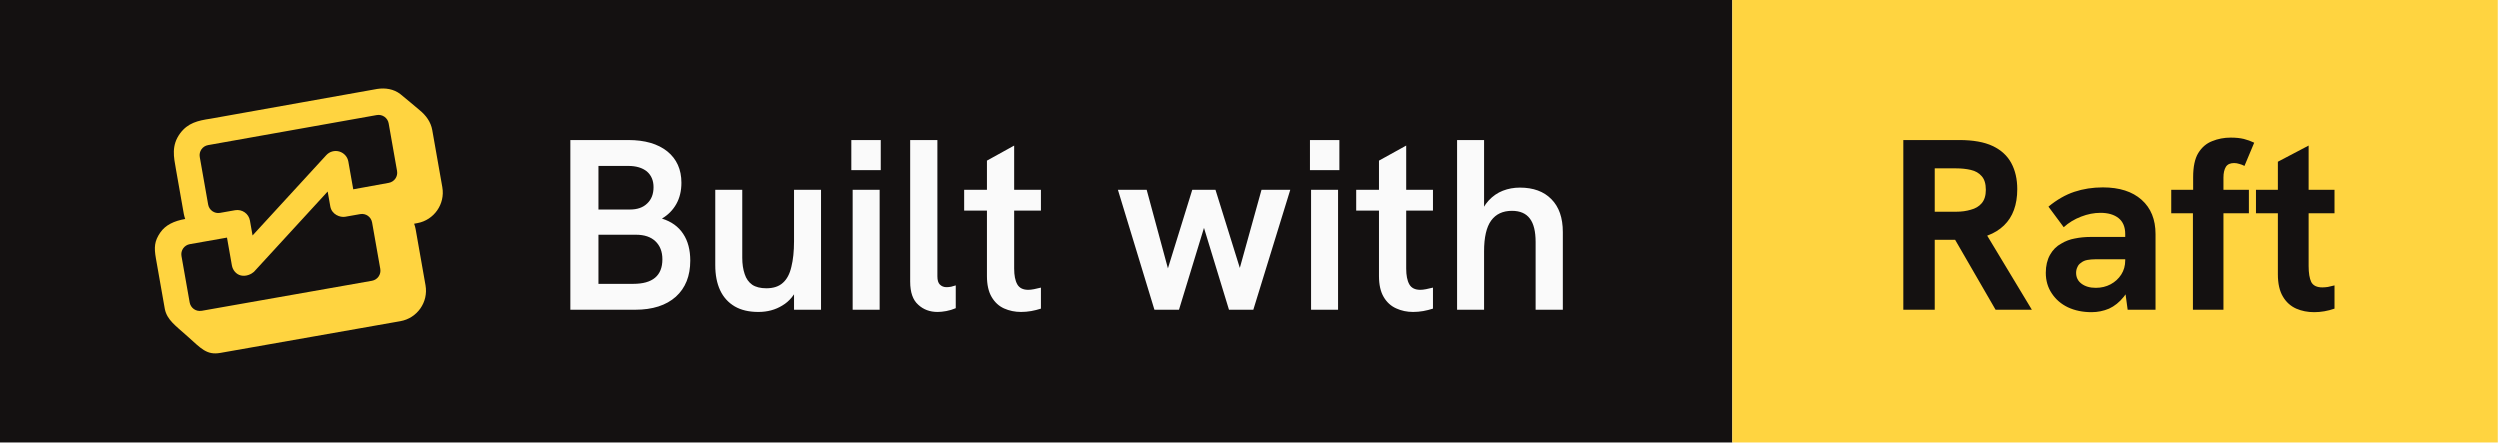
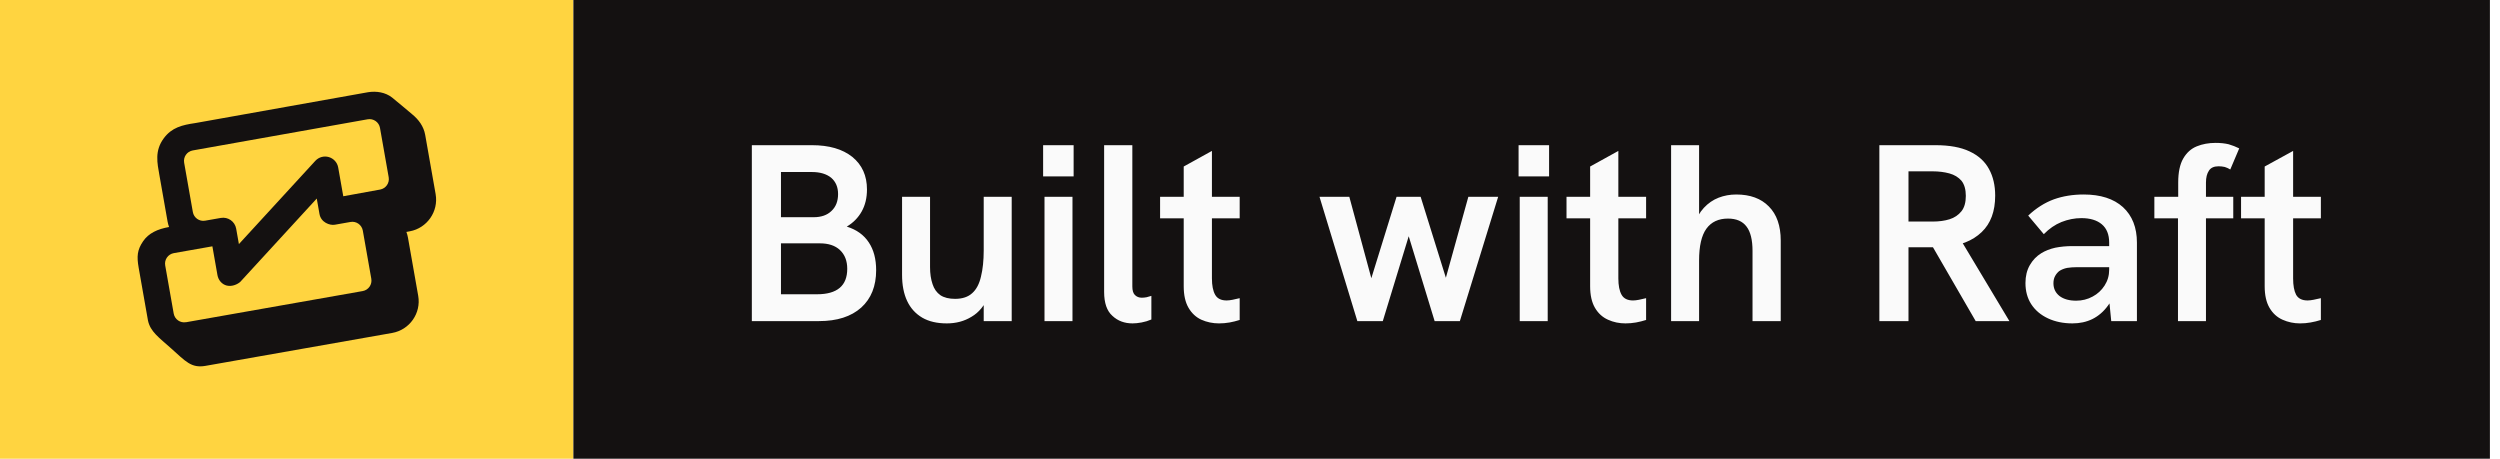
- <svg xmlns="http://www.w3.org/2000/svg" width="113" height="20" viewBox="0 0 113 20" role="img" aria-label="Built with Raft">
-   <rect width="78.30" height="20" fill="#141111" />
-   <rect x="78.30" width="34.60" height="20" fill="#ffd440" />
-   <path transform="translate(7 4.0) scale(0.04743)" fill="#ffd440" d="M211.83 0.436C219.54 -0.784 227.69 0.466 233.91 5.316C238.3 8.736 249.16 18.096 252.21 20.566C258.34 25.536 262.979 31.846 264.349 39.626L273.96 94.156H273.95C276.75 110.076 266.079 125.386 250.189 128.286L247.08 128.866C247.69 130.536 248.2 132.276 248.51 134.076L257.929 187.566C260.769 203.576 250.029 218.886 234.019 221.726L62.41 251.976C49.24 254.296 44.06 247.736 30.88 235.996C19.53 225.836 11.73 220.566 9.53 210.346L0.96 161.736C-0.84 151.396 -0.44 145.475 5.05 137.425C10.11 129.986 18.41 126.206 28.9 124.346C28.35 122.766 27.869 121.146 27.559 119.406L20.059 76.836C18.049 65.456 15.52 54.326 24.059 42.766C31.439 32.796 41.01 30.566 53 28.796L211.83 0.436ZM94.41 174.725C92.21 176.735 87.18 179.395 82 178.175C77.49 177.105 74.219 173.175 73.399 168.595L68.729 142.095L33.29 148.345C27.98 149.295 24.419 154.356 25.359 159.656L33.17 203.906C34.12 209.216 39.179 212.785 44.479 211.836V211.866L44.49 211.876L206.889 183.235C212.199 182.285 215.759 177.226 214.819 171.916L207.01 127.635C206.059 122.325 200.999 118.756 195.689 119.706C190.379 120.656 184.369 121.715 181.359 122.235C176.599 123.085 168.549 120.135 167.179 112.355L164.679 98.175L94.41 174.725ZM222.81 33.256C221.86 27.916 216.8 24.386 211.46 25.326L50.68 53.956C45.37 54.906 41.84 59.966 42.78 65.266L50.77 110.556V110.596C51.72 115.906 56.78 119.476 62.08 118.526L76.48 115.996C83.13 114.836 89.44 119.256 90.6 125.876L93.1 140.056L163.37 63.506C166.51 60.086 171.33 58.746 175.78 60.056C180.23 61.366 183.59 65.087 184.38 69.636L189.05 96.076L222.93 89.916C228.21 88.936 231.739 83.906 230.8 78.606L222.81 33.256Z" />
-   <path fill="#fafafa" d="M25.78 14V6.33H28.4Q29.52 6.33 30.16 6.84Q30.8 7.36 30.8 8.26Q30.8 8.81 30.57 9.22Q30.34 9.63 29.92 9.88Q30.56 10.08 30.88 10.57Q31.2 11.05 31.2 11.78Q31.2 12.82 30.55 13.41Q29.89 14 28.71 14ZM27.05 12.83H28.62Q29.94 12.83 29.94 11.72Q29.94 11.2 29.62 10.9Q29.31 10.61 28.75 10.61H27.05ZM27.05 9.47H28.48Q28.97 9.47 29.25 9.2Q29.54 8.93 29.54 8.46Q29.54 8.01 29.24 7.75Q28.93 7.5 28.4 7.5H27.05ZM34.28 14.1Q33.64 14.1 33.21 13.85Q32.77 13.59 32.55 13.12Q32.33 12.65 32.33 11.98V8.58H33.55V11.65Q33.55 12.07 33.66 12.39Q33.76 12.7 34 12.87Q34.24 13.03 34.64 13.03Q35.12 13.03 35.39 12.78Q35.66 12.54 35.77 12.06Q35.89 11.58 35.89 10.91V8.58H37.11V14H35.89V12.83L36.1 12.91Q35.84 13.53 35.36 13.81Q34.89 14.1 34.28 14.1ZM38.54 14V8.58H39.76V14ZM38.48 7.69V6.33H39.81V7.69ZM42.38 14.1Q41.85 14.1 41.5 13.77Q41.14 13.45 41.14 12.73V6.33H42.37V12.49Q42.37 12.75 42.48 12.86Q42.6 12.98 42.78 12.98Q42.88 12.98 42.99 12.96Q43.09 12.93 43.2 12.9V13.93Q42.99 14.02 42.77 14.06Q42.55 14.1 42.38 14.1ZM46.15 14.1Q45.74 14.1 45.38 13.94Q45.03 13.78 44.82 13.42Q44.61 13.06 44.61 12.48V7.26L45.84 6.58V12.14Q45.84 12.6 45.98 12.85Q46.12 13.1 46.48 13.1Q46.59 13.1 46.74 13.07Q46.89 13.04 47.05 13V13.95Q46.83 14.02 46.61 14.06Q46.38 14.1 46.15 14.1ZM43.58 9.52V8.58H47.05V9.52ZM52.18 14 50.53 8.58H51.83L52.79 12.13L53.89 8.58H54.94L56.04 12.11L57.02 8.58H58.32L56.65 14H55.55L54.42 10.3L53.29 14ZM59.26 14V8.58H60.48V14ZM59.21 7.69V6.33H60.54V7.69ZM63.87 14.1Q63.46 14.1 63.11 13.94Q62.75 13.78 62.54 13.42Q62.33 13.06 62.33 12.48V7.26L63.56 6.58V12.14Q63.56 12.6 63.7 12.85Q63.84 13.1 64.2 13.1Q64.31 13.1 64.46 13.07Q64.61 13.04 64.77 13V13.95Q64.55 14.02 64.33 14.06Q64.1 14.1 63.87 14.1ZM61.3 9.52V8.58H64.77V9.52ZM65.86 14V6.33H67.08V9.78L66.86 9.83Q67.01 9.36 67.29 9.06Q67.57 8.76 67.93 8.62Q68.29 8.48 68.7 8.48Q69.61 8.48 70.12 9Q70.64 9.52 70.64 10.49V14H69.41V10.94Q69.41 10.22 69.15 9.88Q68.89 9.53 68.34 9.53Q67.72 9.53 67.4 9.97Q67.08 10.41 67.08 11.36V14Z" />
-   <path fill="#141111" d="M86.03 14V6.33H88.56Q89.5 6.33 90.07 6.6Q90.64 6.87 90.91 7.37Q91.18 7.87 91.18 8.55Q91.18 9.61 90.58 10.19Q89.98 10.77 88.87 10.83Q88.62 10.84 88.35 10.84Q88.09 10.84 87.9 10.84H87.45V14ZM90.2 14 88.28 10.68 89.73 10.5 91.84 14ZM87.45 9.57H88.42Q88.78 9.57 89.08 9.48Q89.39 9.4 89.57 9.19Q89.76 8.97 89.76 8.58Q89.76 8.17 89.57 7.96Q89.39 7.75 89.08 7.68Q88.78 7.61 88.42 7.61H87.45ZM96.17 14 96.06 13.19V10.58Q96.06 10.1 95.76 9.86Q95.46 9.62 94.94 9.62Q94.51 9.62 94.07 9.79Q93.62 9.96 93.28 10.27L92.59 9.34Q93.16 8.87 93.76 8.67Q94.36 8.47 95.05 8.47Q96.17 8.47 96.8 9.03Q97.43 9.59 97.43 10.58V14ZM94.54 14.11Q93.94 14.11 93.47 13.89Q93.01 13.67 92.74 13.26Q92.47 12.86 92.47 12.33Q92.47 11.86 92.66 11.52Q92.85 11.18 93.17 11.01Q93.45 10.84 93.78 10.78Q94.12 10.71 94.5 10.71H96.19V11.72H94.7Q94.52 11.72 94.35 11.75Q94.18 11.78 94.06 11.88Q93.95 11.95 93.9 12.07Q93.84 12.19 93.84 12.33Q93.84 12.64 94.08 12.82Q94.33 13.01 94.73 13.01Q95.1 13.01 95.4 12.85Q95.7 12.69 95.88 12.41Q96.06 12.13 96.06 11.77L96.43 12.49Q96.28 13.06 95.99 13.42Q95.7 13.78 95.33 13.95Q94.95 14.11 94.54 14.11ZM99.12 14V9.64H98.14V8.58H99.13V8.01Q99.13 7.3 99.36 6.92Q99.6 6.53 99.99 6.38Q100.38 6.22 100.83 6.22Q101.17 6.22 101.42 6.28Q101.66 6.34 101.89 6.45L101.45 7.5Q101.34 7.44 101.22 7.41Q101.1 7.37 100.98 7.37Q100.72 7.37 100.61 7.54Q100.5 7.72 100.5 8.02V8.58H101.65V9.64H100.5V14ZM104.6 14.11Q104.16 14.11 103.79 13.95Q103.41 13.78 103.19 13.41Q102.96 13.03 102.96 12.4V7.31L104.35 6.58V12.03Q104.35 12.5 104.47 12.75Q104.6 12.99 104.97 12.99Q105.08 12.99 105.22 12.97Q105.36 12.94 105.52 12.9V13.95Q105.29 14.03 105.06 14.07Q104.83 14.11 104.6 14.11ZM101.97 9.64V8.58H105.52V9.64Z" />
+ <svg xmlns="http://www.w3.org/2000/svg" width="109" height="20" viewBox="0 0 109 20" role="img" aria-label="Built with Raft">
+   <rect width="25.00" height="20" fill="#ffd440" />
+   <rect x="25.00" width="83.56" height="20" fill="#141111" />
+   <path transform="translate(6 4.0) scale(0.04743)" fill="#141111" d="M211.83 0.436C219.54 -0.784 227.69 0.466 233.91 5.316C238.3 8.736 249.16 18.096 252.21 20.566C258.34 25.536 262.979 31.846 264.349 39.626L273.96 94.156H273.95C276.75 110.076 266.079 125.386 250.189 128.286L247.08 128.866C247.69 130.536 248.2 132.276 248.51 134.076L257.929 187.566C260.769 203.576 250.029 218.886 234.019 221.726L62.41 251.976C49.24 254.296 44.06 247.736 30.88 235.996C19.53 225.836 11.73 220.566 9.53 210.346L0.96 161.736C-0.84 151.396 -0.44 145.475 5.05 137.425C10.11 129.986 18.41 126.206 28.9 124.346C28.35 122.766 27.869 121.146 27.559 119.406L20.059 76.836C18.049 65.456 15.52 54.326 24.059 42.766C31.439 32.796 41.01 30.566 53 28.796L211.83 0.436ZM94.41 174.725C92.21 176.735 87.18 179.395 82 178.175C77.49 177.105 74.219 173.175 73.399 168.595L68.729 142.095L33.29 148.345C27.98 149.295 24.419 154.356 25.359 159.656L33.17 203.906C34.12 209.216 39.179 212.785 44.479 211.836V211.866L44.49 211.876L206.889 183.235C212.199 182.285 215.759 177.226 214.819 171.916L207.01 127.635C206.059 122.325 200.999 118.756 195.689 119.706C190.379 120.656 184.369 121.715 181.359 122.235C176.599 123.085 168.549 120.135 167.179 112.355L164.679 98.175L94.41 174.725ZM222.81 33.256C221.86 27.916 216.8 24.386 211.46 25.326L50.68 53.956C45.37 54.906 41.84 59.966 42.78 65.266L50.77 110.556V110.596C51.72 115.906 56.78 119.476 62.08 118.526L76.48 115.996C83.13 114.836 89.44 119.256 90.6 125.876L93.1 140.056L163.37 63.506C166.51 60.086 171.33 58.746 175.78 60.056C180.23 61.366 183.59 65.087 184.38 69.636L189.05 96.076L222.93 89.916C228.21 88.936 231.739 83.906 230.8 78.606L222.81 33.256Z" />
+   <path fill="#fafafa" d="M32.78 14V6.33H35.4Q36.52 6.33 37.16 6.84Q37.8 7.36 37.8 8.26Q37.8 8.81 37.57 9.22Q37.34 9.63 36.92 9.88Q37.56 10.08 37.88 10.57Q38.2 11.05 38.2 11.78Q38.2 12.82 37.55 13.41Q36.89 14 35.71 14ZM34.05 12.83H35.62Q36.94 12.83 36.94 11.72Q36.94 11.2 36.62 10.9Q36.31 10.61 35.75 10.61H34.05ZM34.05 9.47H35.48Q35.97 9.47 36.25 9.2Q36.54 8.93 36.54 8.46Q36.54 8.01 36.24 7.75Q35.93 7.5 35.4 7.5H34.05ZM41.28 14.1Q40.64 14.1 40.21 13.85Q39.77 13.59 39.55 13.12Q39.33 12.65 39.33 11.98V8.58H40.55V11.65Q40.55 12.07 40.66 12.39Q40.76 12.7 41 12.87Q41.24 13.03 41.64 13.03Q42.12 13.03 42.39 12.78Q42.66 12.54 42.77 12.06Q42.89 11.58 42.89 10.91V8.58H44.11V14H42.89V12.83L43.1 12.91Q42.84 13.53 42.36 13.81Q41.89 14.1 41.28 14.1ZM45.54 14V8.58H46.76V14ZM45.48 7.69V6.33H46.81V7.69ZM49.38 14.1Q48.85 14.1 48.5 13.77Q48.14 13.45 48.14 12.73V6.33H49.37V12.49Q49.37 12.75 49.48 12.86Q49.6 12.98 49.78 12.98Q49.88 12.98 49.99 12.96Q50.09 12.93 50.2 12.9V13.93Q49.99 14.02 49.77 14.06Q49.55 14.1 49.38 14.1ZM53.15 14.1Q52.74 14.1 52.38 13.94Q52.03 13.78 51.82 13.42Q51.61 13.06 51.61 12.48V7.26L52.84 6.58V12.14Q52.84 12.6 52.98 12.85Q53.12 13.1 53.48 13.1Q53.59 13.1 53.74 13.07Q53.89 13.04 54.05 13V13.95Q53.83 14.02 53.61 14.06Q53.38 14.1 53.15 14.1ZM50.58 9.52V8.58H54.05V9.52ZM59.18 14 57.53 8.58H58.83L59.79 12.13L60.89 8.58H61.94L63.04 12.11L64.02 8.58H65.32L63.65 14H62.55L61.42 10.3L60.29 14ZM66.26 14V8.58H67.48V14ZM66.21 7.69V6.33H67.54V7.69ZM70.87 14.1Q70.46 14.1 70.11 13.94Q69.75 13.78 69.54 13.42Q69.33 13.06 69.33 12.48V7.26L70.56 6.58V12.14Q70.56 12.6 70.7 12.85Q70.84 13.1 71.2 13.1Q71.31 13.1 71.46 13.07Q71.61 13.04 71.77 13V13.95Q71.55 14.02 71.33 14.06Q71.1 14.1 70.87 14.1ZM68.3 9.52V8.58H71.77V9.52ZM72.86 14V6.33H74.08V9.78L73.86 9.83Q74.01 9.36 74.29 9.06Q74.57 8.76 74.93 8.62Q75.29 8.48 75.7 8.48Q76.61 8.48 77.12 9Q77.64 9.52 77.64 10.49V14H76.41V10.94Q76.41 10.22 76.15 9.88Q75.89 9.53 75.34 9.53Q74.72 9.53 74.4 9.97Q74.08 10.41 74.08 11.36V14ZM81.94 14V6.33H84.39Q85.3 6.33 85.87 6.6Q86.45 6.87 86.72 7.37Q86.99 7.86 86.99 8.53Q86.99 9.56 86.4 10.12Q85.81 10.69 84.72 10.78Q84.5 10.78 84.25 10.78Q83.99 10.78 83.8 10.78H83.21V14ZM86.14 14 84.19 10.63 85.5 10.48 87.61 14ZM83.21 9.66H84.26Q84.68 9.66 85 9.56Q85.32 9.46 85.52 9.21Q85.71 8.97 85.71 8.54Q85.71 8.12 85.52 7.88Q85.32 7.65 84.99 7.56Q84.66 7.47 84.26 7.47H83.21ZM92.05 14 91.96 13.09V10.58Q91.96 10.05 91.64 9.78Q91.32 9.51 90.75 9.51Q90.31 9.51 89.88 9.68Q89.46 9.85 89.11 10.21L88.43 9.4Q88.95 8.91 89.55 8.69Q90.14 8.48 90.85 8.48Q91.95 8.48 92.56 9.03Q93.17 9.59 93.17 10.58V14ZM90.36 14.1Q89.76 14.1 89.29 13.88Q88.82 13.66 88.56 13.26Q88.31 12.87 88.31 12.34Q88.31 11.89 88.5 11.56Q88.69 11.23 89 11.04Q89.26 10.88 89.61 10.8Q89.97 10.73 90.35 10.73H92.06V11.65H90.53Q90.33 11.65 90.13 11.68Q89.93 11.72 89.78 11.82Q89.67 11.91 89.6 12.04Q89.53 12.17 89.53 12.35Q89.53 12.7 89.8 12.91Q90.07 13.11 90.52 13.11Q90.91 13.11 91.24 12.93Q91.56 12.76 91.76 12.45Q91.96 12.14 91.96 11.76L92.33 12.36Q92.2 12.93 91.91 13.32Q91.63 13.71 91.23 13.91Q90.84 14.1 90.36 14.1ZM94.96 14V9.52H93.93V8.58H94.97V7.96Q94.97 7.29 95.19 6.91Q95.41 6.53 95.78 6.38Q96.15 6.23 96.6 6.23Q96.92 6.23 97.17 6.29Q97.41 6.36 97.63 6.47L97.24 7.39Q97.13 7.32 97 7.28Q96.87 7.25 96.73 7.25Q96.43 7.25 96.31 7.44Q96.18 7.63 96.18 7.96V8.58H97.37V9.52H96.18V14ZM100.28 14.1Q99.88 14.1 99.52 13.94Q99.16 13.78 98.95 13.42Q98.74 13.06 98.74 12.48V7.26L99.98 6.58V12.14Q99.98 12.6 100.11 12.85Q100.25 13.1 100.61 13.1Q100.72 13.1 100.87 13.07Q101.02 13.04 101.19 13V13.95Q100.97 14.02 100.74 14.06Q100.52 14.1 100.28 14.1ZM97.71 9.52V8.58H101.19V9.52Z" />
</svg>
